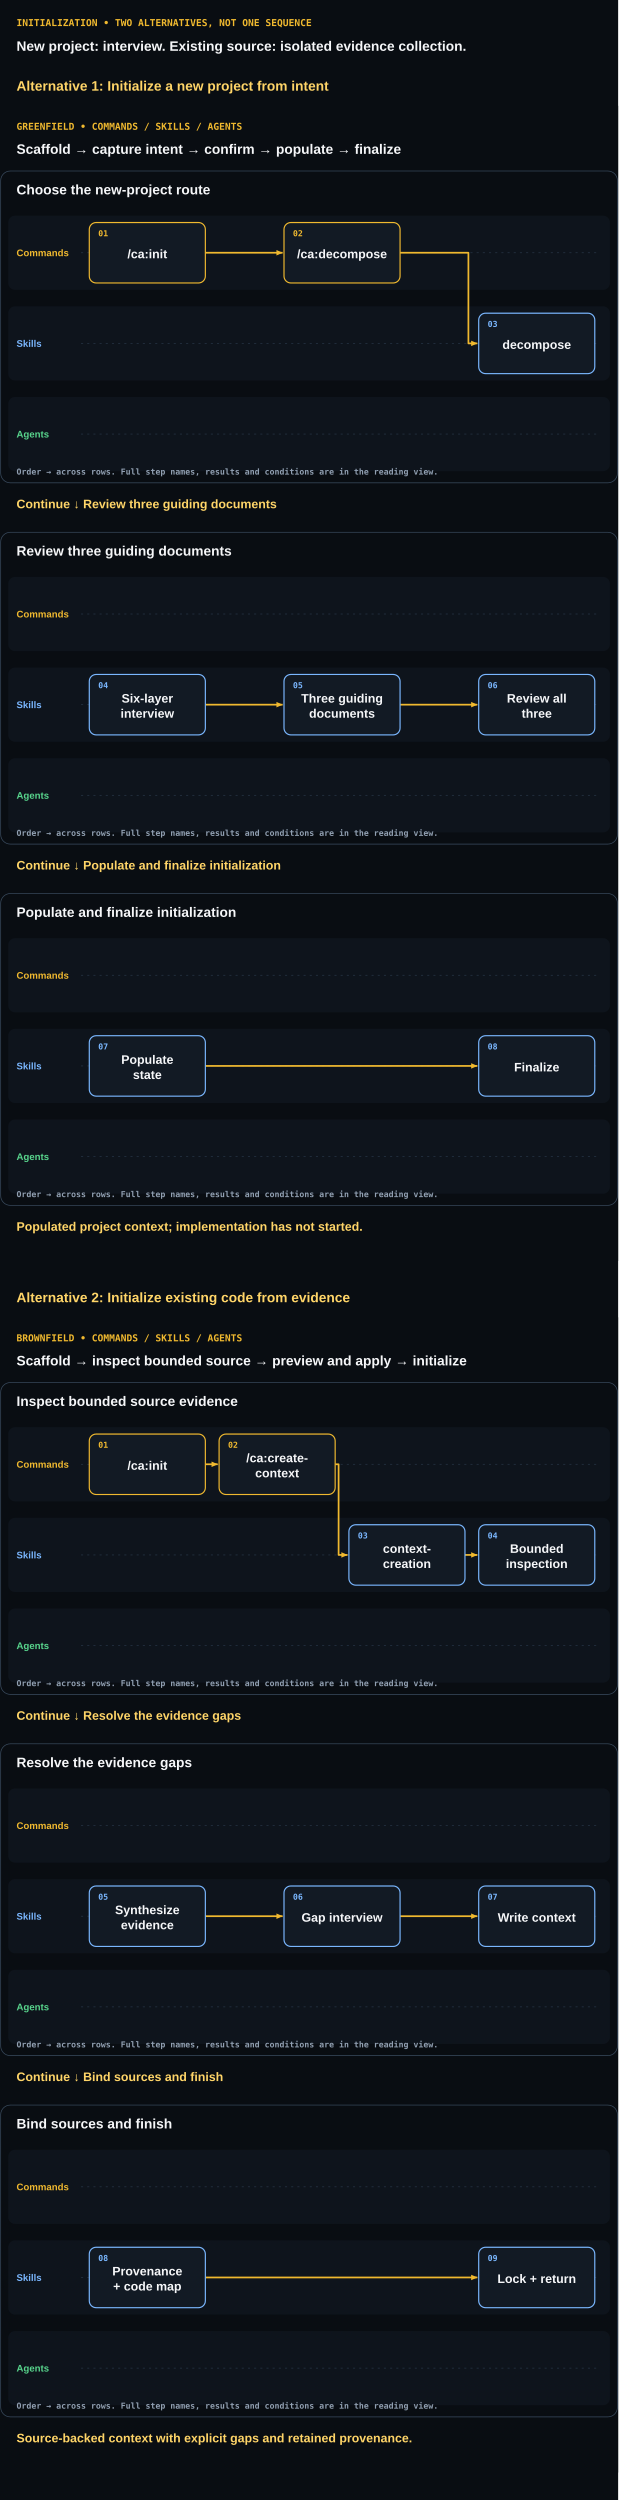
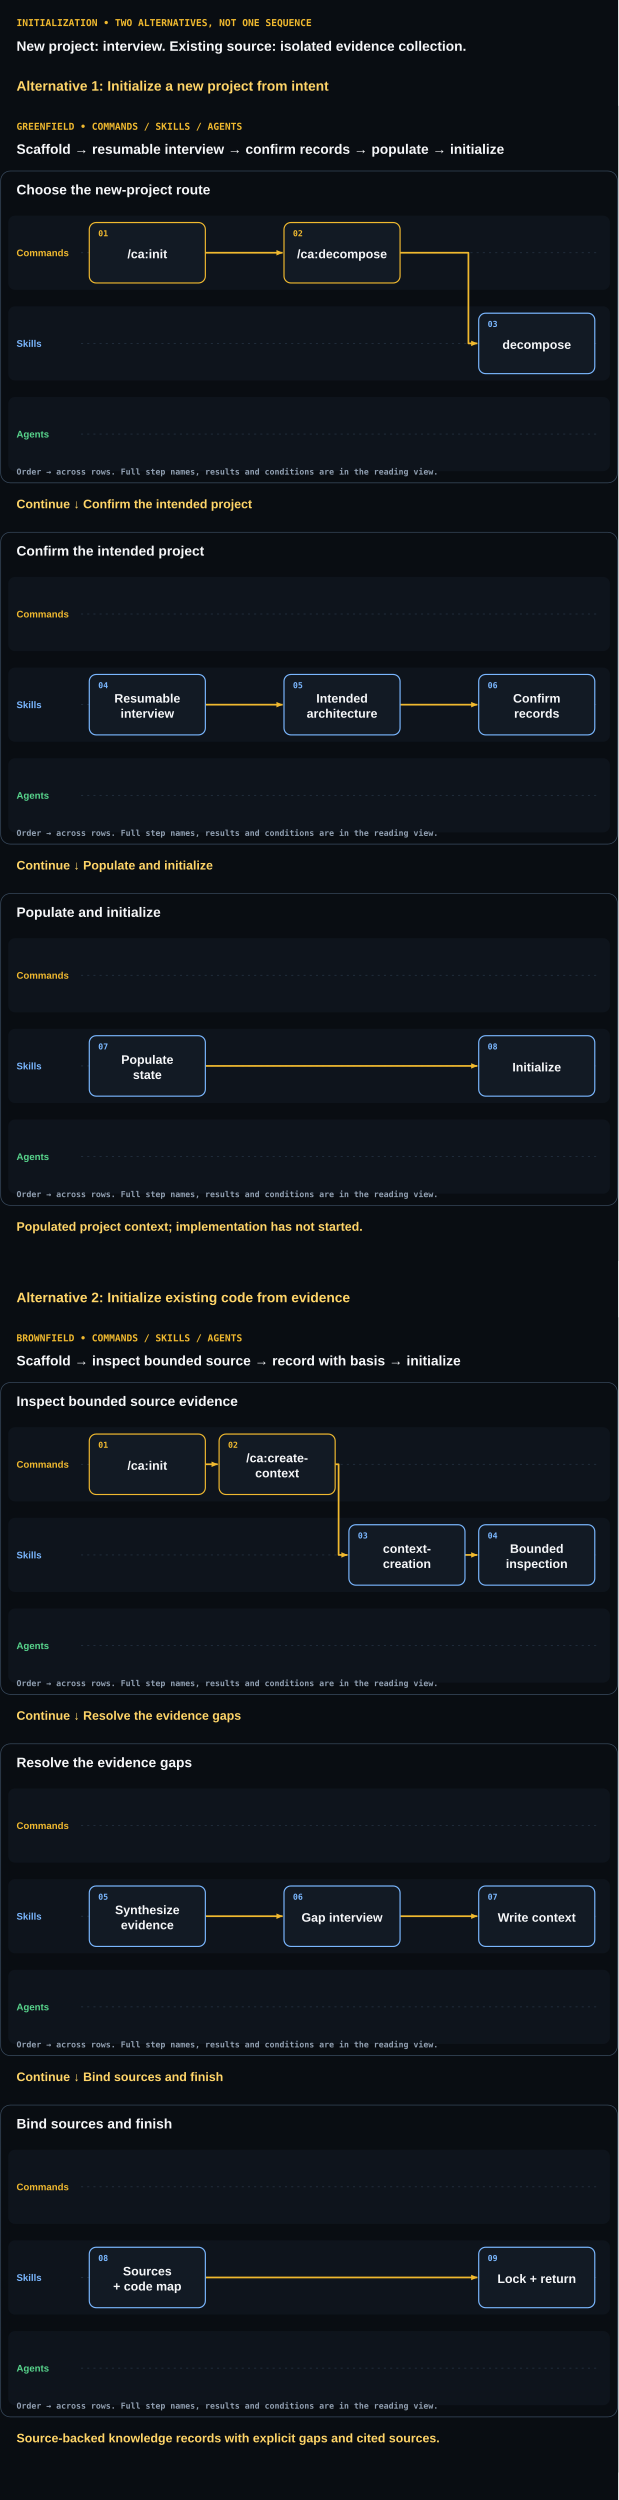
<svg xmlns="http://www.w3.org/2000/svg" viewBox="0 0 900 3640" role="img" data-diagram-system="ca-v2" data-workflow-alternatives="initialization">
  <rect width="900" height="3640" fill="#090d12" />
  <text x="24" y="38" font-family="JetBrains Mono Variable, Consolas, Cascadia Mono, monospace" font-size="14" font-weight="600" fill="#f0b92f" text-anchor="start" data-max-width="852">INITIALIZATION • TWO ALTERNATIVES, NOT ONE SEQUENCE</text>
  <text x="24" y="74" font-family="Manrope Variable, Segoe UI, Arial, sans-serif" font-size="20" font-weight="650" fill="#f6f7f9" text-anchor="start" data-max-width="852">New project: interview. Existing source: isolated evidence collection.</text>
  <text x="24" y="132" font-family="Manrope Variable, Segoe UI, Arial, sans-serif" font-size="20" font-weight="650" fill="#ffd568" text-anchor="start" data-max-width="852">Alternative 1: Initialize a new project from intent</text>
  <svg x="0" y="154" width="900" height="1682" viewBox="0 0 900 1682" role="img" data-diagram-system="ca-v2" data-execution-map="greenfield">
    <rect width="900" height="1682" fill="#090d12" />
    <text x="24" y="35" font-family="JetBrains Mono Variable, Consolas, Cascadia Mono, monospace" font-size="14" font-weight="600" fill="#f0b92f" text-anchor="start" data-max-width="852">GREENFIELD • COMMANDS / SKILLS / AGENTS</text>
-     <text x="24" y="70" font-family="Manrope Variable, Segoe UI, Arial, sans-serif" font-size="20" font-weight="650" fill="#f6f7f9" text-anchor="start" data-max-width="852">Scaffold → capture intent → confirm → populate → finalize</text>
+     <text x="24" y="70" font-family="Manrope Variable, Segoe UI, Arial, sans-serif" font-size="20" font-weight="650" fill="#f6f7f9" text-anchor="start" data-max-width="852">Scaffold → resumable interview → confirm records → populate → initialize</text>
    <svg x="0" y="94" width="900" height="456" viewBox="0 0 900 456" role="img" data-diagram-system="ca-v2" data-execution-chapter="begin-greenfield">
      <defs>
        <marker id="asset-greenfield-begin-greenfield-arrow" markerUnits="userSpaceOnUse" viewBox="0 0 9 8" markerWidth="9" markerHeight="8" refX="9" refY="4" orient="auto">
          <path d="M0 0L9 4L0 8Z" fill="#f0b92f" />
        </marker>
      </defs>
      <rect x="1" y="1" width="898" height="454" rx="14" fill="#090d12" stroke="#3a4c60" />
      <text x="24" y="35" font-family="Manrope Variable, Segoe UI, Arial, sans-serif" font-size="20" font-weight="650" fill="#f6f7f9" text-anchor="start" data-max-width="760">Choose the new-project route</text>
      <rect x="12" y="66" width="876" height="108" rx="10" fill="#0e141c" />
      <path d="M118 120H874" fill="none" stroke="#273647" stroke-dasharray="3 6" />
      <text x="24" y="125" font-family="Manrope Variable, Segoe UI, Arial, sans-serif" font-size="14" font-weight="650" fill="#f0b92f" text-anchor="start" data-max-width="91">Commands</text>
      <rect x="12" y="198" width="876" height="108" rx="10" fill="#0e141c" />
      <path d="M118 252H874" fill="none" stroke="#273647" stroke-dasharray="3 6" />
      <text x="24" y="257" font-family="Manrope Variable, Segoe UI, Arial, sans-serif" font-size="14" font-weight="650" fill="#7ab7ff" text-anchor="start" data-max-width="91">Skills</text>
      <rect x="12" y="330" width="876" height="108" rx="10" fill="#0e141c" />
      <path d="M118 384H874" fill="none" stroke="#273647" stroke-dasharray="3 6" />
      <text x="24" y="389" font-family="Manrope Variable, Segoe UI, Arial, sans-serif" font-size="14" font-weight="650" fill="#58d68d" text-anchor="start" data-max-width="91">Agents</text>
      <path data-map-edge="green-init:green-entry" data-relation="sequence" d="M299 120H398.5V120H411.5" fill="none" stroke="#f0b92f" stroke-width="2.5" stroke-linejoin="round" marker-end="url(#asset-greenfield-begin-greenfield-arrow)" />
      <path data-map-edge="green-entry:green-resume" data-relation="sequence" d="M582.5 120H682V252H695" fill="none" stroke="#f0b92f" stroke-width="2.5" stroke-linejoin="round" marker-end="url(#asset-greenfield-begin-greenfield-arrow)" />
      <g data-map-node="green-init" data-role="command">
        <rect x="130" y="76" width="169" height="88" rx="10" fill="#121a24" stroke="#f0b92f" stroke-width="1.7" />
        <text x="143" y="96" font-family="JetBrains Mono Variable, Consolas, Cascadia Mono, monospace" font-size="12" font-weight="600" fill="#f0b92f" text-anchor="start" data-max-width="147" data-label-kind="annotation">01</text>
        <text x="214.5" y="128" font-family="Manrope Variable, Segoe UI, Arial, sans-serif" font-size="18" font-weight="650" fill="#f6f7f9" text-anchor="middle" data-max-width="153">/ca:init</text>
      </g>
      <g data-map-node="green-entry" data-role="command">
        <rect x="413.5" y="76" width="169" height="88" rx="10" fill="#121a24" stroke="#f0b92f" stroke-width="1.7" />
        <text x="426.5" y="96" font-family="JetBrains Mono Variable, Consolas, Cascadia Mono, monospace" font-size="12" font-weight="600" fill="#f0b92f" text-anchor="start" data-max-width="147" data-label-kind="annotation">02</text>
        <text x="498" y="128" font-family="Manrope Variable, Segoe UI, Arial, sans-serif" font-size="18" font-weight="650" fill="#f6f7f9" text-anchor="middle" data-max-width="153">/ca:decompose</text>
      </g>
      <g data-map-node="green-resume" data-role="skill">
        <rect x="697" y="208" width="169" height="88" rx="10" fill="#121a24" stroke="#7ab7ff" stroke-width="1.7" />
        <text x="710" y="228" font-family="JetBrains Mono Variable, Consolas, Cascadia Mono, monospace" font-size="12" font-weight="600" fill="#7ab7ff" text-anchor="start" data-max-width="147" data-label-kind="annotation">03</text>
        <text x="781.5" y="260" font-family="Manrope Variable, Segoe UI, Arial, sans-serif" font-size="18" font-weight="650" fill="#f6f7f9" text-anchor="middle" data-max-width="153">decompose</text>
      </g>
      <text x="24" y="443" font-family="JetBrains Mono Variable, Consolas, Cascadia Mono, monospace" font-size="12" font-weight="600" fill="#91a0b2" text-anchor="start" data-max-width="852" data-label-kind="annotation">Order → across rows. Full step names, results and conditions are in the reading view.</text>
    </svg>
-     <text x="24" y="586" font-family="Manrope Variable, Segoe UI, Arial, sans-serif" font-size="18" font-weight="650" fill="#ffd568" text-anchor="start" data-max-width="852">Continue ↓ Review three guiding documents</text>
+     <text x="24" y="586" font-family="Manrope Variable, Segoe UI, Arial, sans-serif" font-size="18" font-weight="650" fill="#ffd568" text-anchor="start" data-max-width="852">Continue ↓ Confirm the intended project</text>
    <svg x="0" y="620" width="900" height="456" viewBox="0 0 900 456" role="img" data-diagram-system="ca-v2" data-execution-chapter="design-project">
      <defs>
        <marker id="asset-greenfield-design-project-arrow" markerUnits="userSpaceOnUse" viewBox="0 0 9 8" markerWidth="9" markerHeight="8" refX="9" refY="4" orient="auto">
          <path d="M0 0L9 4L0 8Z" fill="#f0b92f" />
        </marker>
      </defs>
      <rect x="1" y="1" width="898" height="454" rx="14" fill="#090d12" stroke="#3a4c60" />
-       <text x="24" y="35" font-family="Manrope Variable, Segoe UI, Arial, sans-serif" font-size="20" font-weight="650" fill="#f6f7f9" text-anchor="start" data-max-width="760">Review three guiding documents</text>
+       <text x="24" y="35" font-family="Manrope Variable, Segoe UI, Arial, sans-serif" font-size="20" font-weight="650" fill="#f6f7f9" text-anchor="start" data-max-width="760">Confirm the intended project</text>
      <rect x="12" y="66" width="876" height="108" rx="10" fill="#0e141c" />
      <path d="M118 120H874" fill="none" stroke="#273647" stroke-dasharray="3 6" />
      <text x="24" y="125" font-family="Manrope Variable, Segoe UI, Arial, sans-serif" font-size="14" font-weight="650" fill="#f0b92f" text-anchor="start" data-max-width="91">Commands</text>
      <rect x="12" y="198" width="876" height="108" rx="10" fill="#0e141c" />
      <path d="M118 252H874" fill="none" stroke="#273647" stroke-dasharray="3 6" />
      <text x="24" y="257" font-family="Manrope Variable, Segoe UI, Arial, sans-serif" font-size="14" font-weight="650" fill="#7ab7ff" text-anchor="start" data-max-width="91">Skills</text>
      <rect x="12" y="330" width="876" height="108" rx="10" fill="#0e141c" />
      <path d="M118 384H874" fill="none" stroke="#273647" stroke-dasharray="3 6" />
      <text x="24" y="389" font-family="Manrope Variable, Segoe UI, Arial, sans-serif" font-size="14" font-weight="650" fill="#58d68d" text-anchor="start" data-max-width="91">Agents</text>
      <path data-map-edge="green-layers:green-docs" data-relation="sequence" d="M299 252H398.5V252H411.5" fill="none" stroke="#f0b92f" stroke-width="2.5" stroke-linejoin="round" marker-end="url(#asset-greenfield-design-project-arrow)" />
      <path data-map-edge="green-docs:green-approve" data-relation="return" d="M582.5 252H682V252H695" fill="none" stroke="#f0b92f" stroke-width="2.5" stroke-linejoin="round" marker-end="url(#asset-greenfield-design-project-arrow)" />
      <g data-map-node="green-layers" data-role="skill">
        <rect x="130" y="208" width="169" height="88" rx="10" fill="#121a24" stroke="#7ab7ff" stroke-width="1.7" />
        <text x="143" y="228" font-family="JetBrains Mono Variable, Consolas, Cascadia Mono, monospace" font-size="12" font-weight="600" fill="#7ab7ff" text-anchor="start" data-max-width="147" data-label-kind="annotation">04</text>
-         <text x="214.5" y="249" font-family="Manrope Variable, Segoe UI, Arial, sans-serif" font-size="18" font-weight="650" fill="#f6f7f9" text-anchor="middle" data-max-width="153">Six-layer</text>
+         <text x="214.5" y="249" font-family="Manrope Variable, Segoe UI, Arial, sans-serif" font-size="18" font-weight="650" fill="#f6f7f9" text-anchor="middle" data-max-width="153">Resumable</text>
        <text x="214.5" y="271" font-family="Manrope Variable, Segoe UI, Arial, sans-serif" font-size="18" font-weight="650" fill="#f6f7f9" text-anchor="middle" data-max-width="153">interview</text>
      </g>
      <g data-map-node="green-docs" data-role="skill">
        <rect x="413.5" y="208" width="169" height="88" rx="10" fill="#121a24" stroke="#7ab7ff" stroke-width="1.7" />
        <text x="426.5" y="228" font-family="JetBrains Mono Variable, Consolas, Cascadia Mono, monospace" font-size="12" font-weight="600" fill="#7ab7ff" text-anchor="start" data-max-width="147" data-label-kind="annotation">05</text>
-         <text x="498" y="249" font-family="Manrope Variable, Segoe UI, Arial, sans-serif" font-size="18" font-weight="650" fill="#f6f7f9" text-anchor="middle" data-max-width="153">Three guiding</text>
-         <text x="498" y="271" font-family="Manrope Variable, Segoe UI, Arial, sans-serif" font-size="18" font-weight="650" fill="#f6f7f9" text-anchor="middle" data-max-width="153">documents</text>
+         <text x="498" y="249" font-family="Manrope Variable, Segoe UI, Arial, sans-serif" font-size="18" font-weight="650" fill="#f6f7f9" text-anchor="middle" data-max-width="153">Intended</text>
+         <text x="498" y="271" font-family="Manrope Variable, Segoe UI, Arial, sans-serif" font-size="18" font-weight="650" fill="#f6f7f9" text-anchor="middle" data-max-width="153">architecture</text>
      </g>
      <g data-map-node="green-approve" data-role="skill">
        <rect x="697" y="208" width="169" height="88" rx="10" fill="#121a24" stroke="#7ab7ff" stroke-width="1.7" />
        <text x="710" y="228" font-family="JetBrains Mono Variable, Consolas, Cascadia Mono, monospace" font-size="12" font-weight="600" fill="#7ab7ff" text-anchor="start" data-max-width="147" data-label-kind="annotation">06</text>
-         <text x="781.5" y="249" font-family="Manrope Variable, Segoe UI, Arial, sans-serif" font-size="18" font-weight="650" fill="#f6f7f9" text-anchor="middle" data-max-width="153">Review all</text>
-         <text x="781.5" y="271" font-family="Manrope Variable, Segoe UI, Arial, sans-serif" font-size="18" font-weight="650" fill="#f6f7f9" text-anchor="middle" data-max-width="153">three</text>
-       </g>
-       <text x="24" y="443" font-family="JetBrains Mono Variable, Consolas, Cascadia Mono, monospace" font-size="12" font-weight="600" fill="#91a0b2" text-anchor="start" data-max-width="852" data-label-kind="annotation">Order → across rows. Full step names, results and conditions are in the reading view.</text>
-     </svg>
-     <text x="24" y="1112" font-family="Manrope Variable, Segoe UI, Arial, sans-serif" font-size="18" font-weight="650" fill="#ffd568" text-anchor="start" data-max-width="852">Continue ↓ Populate and finalize initialization</text>
+         <text x="781.5" y="249" font-family="Manrope Variable, Segoe UI, Arial, sans-serif" font-size="18" font-weight="650" fill="#f6f7f9" text-anchor="middle" data-max-width="153">Confirm</text>
+         <text x="781.5" y="271" font-family="Manrope Variable, Segoe UI, Arial, sans-serif" font-size="18" font-weight="650" fill="#f6f7f9" text-anchor="middle" data-max-width="153">records</text>
+       </g>
+       <text x="24" y="443" font-family="JetBrains Mono Variable, Consolas, Cascadia Mono, monospace" font-size="12" font-weight="600" fill="#91a0b2" text-anchor="start" data-max-width="852" data-label-kind="annotation">Order → across rows. Full step names, results and conditions are in the reading view.</text>
+     </svg>
+     <text x="24" y="1112" font-family="Manrope Variable, Segoe UI, Arial, sans-serif" font-size="18" font-weight="650" fill="#ffd568" text-anchor="start" data-max-width="852">Continue ↓ Populate and initialize</text>
    <svg x="0" y="1146" width="900" height="456" viewBox="0 0 900 456" role="img" data-diagram-system="ca-v2" data-execution-chapter="lock-greenfield">
      <defs>
        <marker id="asset-greenfield-lock-greenfield-arrow" markerUnits="userSpaceOnUse" viewBox="0 0 9 8" markerWidth="9" markerHeight="8" refX="9" refY="4" orient="auto">
          <path d="M0 0L9 4L0 8Z" fill="#f0b92f" />
        </marker>
      </defs>
      <rect x="1" y="1" width="898" height="454" rx="14" fill="#090d12" stroke="#3a4c60" />
-       <text x="24" y="35" font-family="Manrope Variable, Segoe UI, Arial, sans-serif" font-size="20" font-weight="650" fill="#f6f7f9" text-anchor="start" data-max-width="760">Populate and finalize initialization</text>
+       <text x="24" y="35" font-family="Manrope Variable, Segoe UI, Arial, sans-serif" font-size="20" font-weight="650" fill="#f6f7f9" text-anchor="start" data-max-width="760">Populate and initialize</text>
      <rect x="12" y="66" width="876" height="108" rx="10" fill="#0e141c" />
      <path d="M118 120H874" fill="none" stroke="#273647" stroke-dasharray="3 6" />
      <text x="24" y="125" font-family="Manrope Variable, Segoe UI, Arial, sans-serif" font-size="14" font-weight="650" fill="#f0b92f" text-anchor="start" data-max-width="91">Commands</text>
      <rect x="12" y="198" width="876" height="108" rx="10" fill="#0e141c" />
      <path d="M118 252H874" fill="none" stroke="#273647" stroke-dasharray="3 6" />
      <text x="24" y="257" font-family="Manrope Variable, Segoe UI, Arial, sans-serif" font-size="14" font-weight="650" fill="#7ab7ff" text-anchor="start" data-max-width="91">Skills</text>
      <rect x="12" y="330" width="876" height="108" rx="10" fill="#0e141c" />
      <path d="M118 384H874" fill="none" stroke="#273647" stroke-dasharray="3 6" />
      <text x="24" y="389" font-family="Manrope Variable, Segoe UI, Arial, sans-serif" font-size="14" font-weight="650" fill="#58d68d" text-anchor="start" data-max-width="91">Agents</text>
      <path data-map-edge="green-populate:green-lock" data-relation="sequence" d="M299 252H682V252H695" fill="none" stroke="#f0b92f" stroke-width="2.5" stroke-linejoin="round" marker-end="url(#asset-greenfield-lock-greenfield-arrow)" />
      <g data-map-node="green-populate" data-role="skill">
        <rect x="130" y="208" width="169" height="88" rx="10" fill="#121a24" stroke="#7ab7ff" stroke-width="1.7" />
        <text x="143" y="228" font-family="JetBrains Mono Variable, Consolas, Cascadia Mono, monospace" font-size="12" font-weight="600" fill="#7ab7ff" text-anchor="start" data-max-width="147" data-label-kind="annotation">07</text>
        <text x="214.5" y="249" font-family="Manrope Variable, Segoe UI, Arial, sans-serif" font-size="18" font-weight="650" fill="#f6f7f9" text-anchor="middle" data-max-width="153">Populate</text>
        <text x="214.5" y="271" font-family="Manrope Variable, Segoe UI, Arial, sans-serif" font-size="18" font-weight="650" fill="#f6f7f9" text-anchor="middle" data-max-width="153">state</text>
      </g>
      <g data-map-node="green-lock" data-role="skill">
        <rect x="697" y="208" width="169" height="88" rx="10" fill="#121a24" stroke="#7ab7ff" stroke-width="1.7" />
        <text x="710" y="228" font-family="JetBrains Mono Variable, Consolas, Cascadia Mono, monospace" font-size="12" font-weight="600" fill="#7ab7ff" text-anchor="start" data-max-width="147" data-label-kind="annotation">08</text>
-         <text x="781.5" y="260" font-family="Manrope Variable, Segoe UI, Arial, sans-serif" font-size="18" font-weight="650" fill="#f6f7f9" text-anchor="middle" data-max-width="153">Finalize</text>
+         <text x="781.5" y="260" font-family="Manrope Variable, Segoe UI, Arial, sans-serif" font-size="18" font-weight="650" fill="#f6f7f9" text-anchor="middle" data-max-width="153">Initialize</text>
      </g>
      <text x="24" y="443" font-family="JetBrains Mono Variable, Consolas, Cascadia Mono, monospace" font-size="12" font-weight="600" fill="#91a0b2" text-anchor="start" data-max-width="852" data-label-kind="annotation">Order → across rows. Full step names, results and conditions are in the reading view.</text>
    </svg>
    <text x="24" y="1638" font-family="Manrope Variable, Segoe UI, Arial, sans-serif" font-size="18" font-weight="650" fill="#ffd568" text-anchor="start" data-max-width="852">Populated project context; implementation has not started.</text>
  </svg>
  <text x="24" y="1896" font-family="Manrope Variable, Segoe UI, Arial, sans-serif" font-size="20" font-weight="650" fill="#ffd568" text-anchor="start" data-max-width="852">Alternative 2: Initialize existing code from evidence</text>
  <svg x="0" y="1918" width="900" height="1682" viewBox="0 0 900 1682" role="img" data-diagram-system="ca-v2" data-execution-map="brownfield">
    <rect width="900" height="1682" fill="#090d12" />
    <text x="24" y="35" font-family="JetBrains Mono Variable, Consolas, Cascadia Mono, monospace" font-size="14" font-weight="600" fill="#f0b92f" text-anchor="start" data-max-width="852">BROWNFIELD • COMMANDS / SKILLS / AGENTS</text>
-     <text x="24" y="70" font-family="Manrope Variable, Segoe UI, Arial, sans-serif" font-size="20" font-weight="650" fill="#f6f7f9" text-anchor="start" data-max-width="852">Scaffold → inspect bounded source → preview and apply → initialize</text>
+     <text x="24" y="70" font-family="Manrope Variable, Segoe UI, Arial, sans-serif" font-size="20" font-weight="650" fill="#f6f7f9" text-anchor="start" data-max-width="852">Scaffold → inspect bounded source → record with basis → initialize</text>
    <svg x="0" y="94" width="900" height="456" viewBox="0 0 900 456" role="img" data-diagram-system="ca-v2" data-execution-chapter="inspect-code">
      <defs>
        <marker id="asset-brownfield-inspect-code-arrow" markerUnits="userSpaceOnUse" viewBox="0 0 9 8" markerWidth="9" markerHeight="8" refX="9" refY="4" orient="auto">
          <path d="M0 0L9 4L0 8Z" fill="#f0b92f" />
        </marker>
      </defs>
      <rect x="1" y="1" width="898" height="454" rx="14" fill="#090d12" stroke="#3a4c60" />
      <text x="24" y="35" font-family="Manrope Variable, Segoe UI, Arial, sans-serif" font-size="20" font-weight="650" fill="#f6f7f9" text-anchor="start" data-max-width="760">Inspect bounded source evidence</text>
      <rect x="12" y="66" width="876" height="108" rx="10" fill="#0e141c" />
      <path d="M118 120H874" fill="none" stroke="#273647" stroke-dasharray="3 6" />
      <text x="24" y="125" font-family="Manrope Variable, Segoe UI, Arial, sans-serif" font-size="14" font-weight="650" fill="#f0b92f" text-anchor="start" data-max-width="91">Commands</text>
      <rect x="12" y="198" width="876" height="108" rx="10" fill="#0e141c" />
      <path d="M118 252H874" fill="none" stroke="#273647" stroke-dasharray="3 6" />
      <text x="24" y="257" font-family="Manrope Variable, Segoe UI, Arial, sans-serif" font-size="14" font-weight="650" fill="#7ab7ff" text-anchor="start" data-max-width="91">Skills</text>
      <rect x="12" y="330" width="876" height="108" rx="10" fill="#0e141c" />
      <path d="M118 384H874" fill="none" stroke="#273647" stroke-dasharray="3 6" />
      <text x="24" y="389" font-family="Manrope Variable, Segoe UI, Arial, sans-serif" font-size="14" font-weight="650" fill="#58d68d" text-anchor="start" data-max-width="91">Agents</text>
      <path data-map-edge="brown-init:brown-entry" data-relation="sequence" d="M299 120H304V120H317" fill="none" stroke="#f0b92f" stroke-width="2.5" stroke-linejoin="round" marker-end="url(#asset-brownfield-inspect-code-arrow)" />
      <path data-map-edge="brown-entry:brown-preflight" data-relation="sequence" d="M488 120H493V252H506" fill="none" stroke="#f0b92f" stroke-width="2.5" stroke-linejoin="round" marker-end="url(#asset-brownfield-inspect-code-arrow)" />
      <path data-map-edge="brown-preflight:brown-scouts" data-relation="sequence" d="M677 252H682V252H695" fill="none" stroke="#f0b92f" stroke-width="2.5" stroke-linejoin="round" marker-end="url(#asset-brownfield-inspect-code-arrow)" />
      <g data-map-node="brown-init" data-role="command">
        <rect x="130" y="76" width="169" height="88" rx="10" fill="#121a24" stroke="#f0b92f" stroke-width="1.7" />
        <text x="143" y="96" font-family="JetBrains Mono Variable, Consolas, Cascadia Mono, monospace" font-size="12" font-weight="600" fill="#f0b92f" text-anchor="start" data-max-width="147" data-label-kind="annotation">01</text>
        <text x="214.5" y="128" font-family="Manrope Variable, Segoe UI, Arial, sans-serif" font-size="18" font-weight="650" fill="#f6f7f9" text-anchor="middle" data-max-width="153">/ca:init</text>
      </g>
      <g data-map-node="brown-entry" data-role="command">
        <rect x="319" y="76" width="169" height="88" rx="10" fill="#121a24" stroke="#f0b92f" stroke-width="1.7" />
        <text x="332" y="96" font-family="JetBrains Mono Variable, Consolas, Cascadia Mono, monospace" font-size="12" font-weight="600" fill="#f0b92f" text-anchor="start" data-max-width="147" data-label-kind="annotation">02</text>
        <text x="403.5" y="117" font-family="Manrope Variable, Segoe UI, Arial, sans-serif" font-size="18" font-weight="650" fill="#f6f7f9" text-anchor="middle" data-max-width="153">/ca:create-</text>
        <text x="403.5" y="139" font-family="Manrope Variable, Segoe UI, Arial, sans-serif" font-size="18" font-weight="650" fill="#f6f7f9" text-anchor="middle" data-max-width="153">context</text>
      </g>
      <g data-map-node="brown-preflight" data-role="skill">
        <rect x="508" y="208" width="169" height="88" rx="10" fill="#121a24" stroke="#7ab7ff" stroke-width="1.7" />
        <text x="521" y="228" font-family="JetBrains Mono Variable, Consolas, Cascadia Mono, monospace" font-size="12" font-weight="600" fill="#7ab7ff" text-anchor="start" data-max-width="147" data-label-kind="annotation">03</text>
        <text x="592.5" y="249" font-family="Manrope Variable, Segoe UI, Arial, sans-serif" font-size="18" font-weight="650" fill="#f6f7f9" text-anchor="middle" data-max-width="153">context-</text>
        <text x="592.5" y="271" font-family="Manrope Variable, Segoe UI, Arial, sans-serif" font-size="18" font-weight="650" fill="#f6f7f9" text-anchor="middle" data-max-width="153">creation</text>
      </g>
      <g data-map-node="brown-scouts" data-role="skill">
        <rect x="697" y="208" width="169" height="88" rx="10" fill="#121a24" stroke="#7ab7ff" stroke-width="1.7" />
        <text x="710" y="228" font-family="JetBrains Mono Variable, Consolas, Cascadia Mono, monospace" font-size="12" font-weight="600" fill="#7ab7ff" text-anchor="start" data-max-width="147" data-label-kind="annotation">04</text>
        <text x="781.5" y="249" font-family="Manrope Variable, Segoe UI, Arial, sans-serif" font-size="18" font-weight="650" fill="#f6f7f9" text-anchor="middle" data-max-width="153">Bounded</text>
        <text x="781.5" y="271" font-family="Manrope Variable, Segoe UI, Arial, sans-serif" font-size="18" font-weight="650" fill="#f6f7f9" text-anchor="middle" data-max-width="153">inspection</text>
      </g>
      <text x="24" y="443" font-family="JetBrains Mono Variable, Consolas, Cascadia Mono, monospace" font-size="12" font-weight="600" fill="#91a0b2" text-anchor="start" data-max-width="852" data-label-kind="annotation">Order → across rows. Full step names, results and conditions are in the reading view.</text>
    </svg>
    <text x="24" y="586" font-family="Manrope Variable, Segoe UI, Arial, sans-serif" font-size="18" font-weight="650" fill="#ffd568" text-anchor="start" data-max-width="852">Continue ↓ Resolve the evidence gaps</text>
    <svg x="0" y="620" width="900" height="456" viewBox="0 0 900 456" role="img" data-diagram-system="ca-v2" data-execution-chapter="synthesize-context">
      <defs>
        <marker id="asset-brownfield-synthesize-context-arrow" markerUnits="userSpaceOnUse" viewBox="0 0 9 8" markerWidth="9" markerHeight="8" refX="9" refY="4" orient="auto">
          <path d="M0 0L9 4L0 8Z" fill="#f0b92f" />
        </marker>
      </defs>
      <rect x="1" y="1" width="898" height="454" rx="14" fill="#090d12" stroke="#3a4c60" />
      <text x="24" y="35" font-family="Manrope Variable, Segoe UI, Arial, sans-serif" font-size="20" font-weight="650" fill="#f6f7f9" text-anchor="start" data-max-width="760">Resolve the evidence gaps</text>
      <rect x="12" y="66" width="876" height="108" rx="10" fill="#0e141c" />
      <path d="M118 120H874" fill="none" stroke="#273647" stroke-dasharray="3 6" />
      <text x="24" y="125" font-family="Manrope Variable, Segoe UI, Arial, sans-serif" font-size="14" font-weight="650" fill="#f0b92f" text-anchor="start" data-max-width="91">Commands</text>
      <rect x="12" y="198" width="876" height="108" rx="10" fill="#0e141c" />
      <path d="M118 252H874" fill="none" stroke="#273647" stroke-dasharray="3 6" />
      <text x="24" y="257" font-family="Manrope Variable, Segoe UI, Arial, sans-serif" font-size="14" font-weight="650" fill="#7ab7ff" text-anchor="start" data-max-width="91">Skills</text>
      <rect x="12" y="330" width="876" height="108" rx="10" fill="#0e141c" />
      <path d="M118 384H874" fill="none" stroke="#273647" stroke-dasharray="3 6" />
      <text x="24" y="389" font-family="Manrope Variable, Segoe UI, Arial, sans-serif" font-size="14" font-weight="650" fill="#58d68d" text-anchor="start" data-max-width="91">Agents</text>
      <path data-map-edge="brown-synthesis:brown-gaps" data-relation="return" d="M299 252H398.5V252H411.5" fill="none" stroke="#f0b92f" stroke-width="2.5" stroke-linejoin="round" marker-end="url(#asset-brownfield-synthesize-context-arrow)" />
      <path data-map-edge="brown-gaps:brown-write" data-relation="sequence" d="M582.5 252H682V252H695" fill="none" stroke="#f0b92f" stroke-width="2.5" stroke-linejoin="round" marker-end="url(#asset-brownfield-synthesize-context-arrow)" />
      <g data-map-node="brown-synthesis" data-role="skill">
        <rect x="130" y="208" width="169" height="88" rx="10" fill="#121a24" stroke="#7ab7ff" stroke-width="1.7" />
        <text x="143" y="228" font-family="JetBrains Mono Variable, Consolas, Cascadia Mono, monospace" font-size="12" font-weight="600" fill="#7ab7ff" text-anchor="start" data-max-width="147" data-label-kind="annotation">05</text>
        <text x="214.5" y="249" font-family="Manrope Variable, Segoe UI, Arial, sans-serif" font-size="18" font-weight="650" fill="#f6f7f9" text-anchor="middle" data-max-width="153">Synthesize</text>
        <text x="214.5" y="271" font-family="Manrope Variable, Segoe UI, Arial, sans-serif" font-size="18" font-weight="650" fill="#f6f7f9" text-anchor="middle" data-max-width="153">evidence</text>
      </g>
      <g data-map-node="brown-gaps" data-role="skill">
        <rect x="413.5" y="208" width="169" height="88" rx="10" fill="#121a24" stroke="#7ab7ff" stroke-width="1.7" />
        <text x="426.5" y="228" font-family="JetBrains Mono Variable, Consolas, Cascadia Mono, monospace" font-size="12" font-weight="600" fill="#7ab7ff" text-anchor="start" data-max-width="147" data-label-kind="annotation">06</text>
        <text x="498" y="260" font-family="Manrope Variable, Segoe UI, Arial, sans-serif" font-size="18" font-weight="650" fill="#f6f7f9" text-anchor="middle" data-max-width="153">Gap interview</text>
      </g>
      <g data-map-node="brown-write" data-role="skill">
        <rect x="697" y="208" width="169" height="88" rx="10" fill="#121a24" stroke="#7ab7ff" stroke-width="1.7" />
        <text x="710" y="228" font-family="JetBrains Mono Variable, Consolas, Cascadia Mono, monospace" font-size="12" font-weight="600" fill="#7ab7ff" text-anchor="start" data-max-width="147" data-label-kind="annotation">07</text>
        <text x="781.5" y="260" font-family="Manrope Variable, Segoe UI, Arial, sans-serif" font-size="18" font-weight="650" fill="#f6f7f9" text-anchor="middle" data-max-width="153">Write context</text>
      </g>
      <text x="24" y="443" font-family="JetBrains Mono Variable, Consolas, Cascadia Mono, monospace" font-size="12" font-weight="600" fill="#91a0b2" text-anchor="start" data-max-width="852" data-label-kind="annotation">Order → across rows. Full step names, results and conditions are in the reading view.</text>
    </svg>
    <text x="24" y="1112" font-family="Manrope Variable, Segoe UI, Arial, sans-serif" font-size="18" font-weight="650" fill="#ffd568" text-anchor="start" data-max-width="852">Continue ↓ Bind sources and finish</text>
    <svg x="0" y="1146" width="900" height="456" viewBox="0 0 900 456" role="img" data-diagram-system="ca-v2" data-execution-chapter="lock-brownfield">
      <defs>
        <marker id="asset-brownfield-lock-brownfield-arrow" markerUnits="userSpaceOnUse" viewBox="0 0 9 8" markerWidth="9" markerHeight="8" refX="9" refY="4" orient="auto">
          <path d="M0 0L9 4L0 8Z" fill="#f0b92f" />
        </marker>
      </defs>
      <rect x="1" y="1" width="898" height="454" rx="14" fill="#090d12" stroke="#3a4c60" />
      <text x="24" y="35" font-family="Manrope Variable, Segoe UI, Arial, sans-serif" font-size="20" font-weight="650" fill="#f6f7f9" text-anchor="start" data-max-width="760">Bind sources and finish</text>
      <rect x="12" y="66" width="876" height="108" rx="10" fill="#0e141c" />
      <path d="M118 120H874" fill="none" stroke="#273647" stroke-dasharray="3 6" />
      <text x="24" y="125" font-family="Manrope Variable, Segoe UI, Arial, sans-serif" font-size="14" font-weight="650" fill="#f0b92f" text-anchor="start" data-max-width="91">Commands</text>
      <rect x="12" y="198" width="876" height="108" rx="10" fill="#0e141c" />
      <path d="M118 252H874" fill="none" stroke="#273647" stroke-dasharray="3 6" />
      <text x="24" y="257" font-family="Manrope Variable, Segoe UI, Arial, sans-serif" font-size="14" font-weight="650" fill="#7ab7ff" text-anchor="start" data-max-width="91">Skills</text>
      <rect x="12" y="330" width="876" height="108" rx="10" fill="#0e141c" />
      <path d="M118 384H874" fill="none" stroke="#273647" stroke-dasharray="3 6" />
      <text x="24" y="389" font-family="Manrope Variable, Segoe UI, Arial, sans-serif" font-size="14" font-weight="650" fill="#58d68d" text-anchor="start" data-max-width="91">Agents</text>
      <path data-map-edge="brown-provenance:brown-lock" data-relation="sequence" d="M299 252H682V252H695" fill="none" stroke="#f0b92f" stroke-width="2.5" stroke-linejoin="round" marker-end="url(#asset-brownfield-lock-brownfield-arrow)" />
      <g data-map-node="brown-provenance" data-role="skill">
        <rect x="130" y="208" width="169" height="88" rx="10" fill="#121a24" stroke="#7ab7ff" stroke-width="1.7" />
        <text x="143" y="228" font-family="JetBrains Mono Variable, Consolas, Cascadia Mono, monospace" font-size="12" font-weight="600" fill="#7ab7ff" text-anchor="start" data-max-width="147" data-label-kind="annotation">08</text>
-         <text x="214.5" y="249" font-family="Manrope Variable, Segoe UI, Arial, sans-serif" font-size="18" font-weight="650" fill="#f6f7f9" text-anchor="middle" data-max-width="153">Provenance</text>
+         <text x="214.5" y="249" font-family="Manrope Variable, Segoe UI, Arial, sans-serif" font-size="18" font-weight="650" fill="#f6f7f9" text-anchor="middle" data-max-width="153">Sources</text>
        <text x="214.5" y="271" font-family="Manrope Variable, Segoe UI, Arial, sans-serif" font-size="18" font-weight="650" fill="#f6f7f9" text-anchor="middle" data-max-width="153">+ code map</text>
      </g>
      <g data-map-node="brown-lock" data-role="skill">
        <rect x="697" y="208" width="169" height="88" rx="10" fill="#121a24" stroke="#7ab7ff" stroke-width="1.7" />
        <text x="710" y="228" font-family="JetBrains Mono Variable, Consolas, Cascadia Mono, monospace" font-size="12" font-weight="600" fill="#7ab7ff" text-anchor="start" data-max-width="147" data-label-kind="annotation">09</text>
        <text x="781.5" y="260" font-family="Manrope Variable, Segoe UI, Arial, sans-serif" font-size="18" font-weight="650" fill="#f6f7f9" text-anchor="middle" data-max-width="153">Lock + return</text>
      </g>
      <text x="24" y="443" font-family="JetBrains Mono Variable, Consolas, Cascadia Mono, monospace" font-size="12" font-weight="600" fill="#91a0b2" text-anchor="start" data-max-width="852" data-label-kind="annotation">Order → across rows. Full step names, results and conditions are in the reading view.</text>
    </svg>
-     <text x="24" y="1638" font-family="Manrope Variable, Segoe UI, Arial, sans-serif" font-size="18" font-weight="650" fill="#ffd568" text-anchor="start" data-max-width="852">Source-backed context with explicit gaps and retained provenance.</text>
+     <text x="24" y="1638" font-family="Manrope Variable, Segoe UI, Arial, sans-serif" font-size="18" font-weight="650" fill="#ffd568" text-anchor="start" data-max-width="852">Source-backed knowledge records with explicit gaps and cited sources.</text>
  </svg>
</svg>
